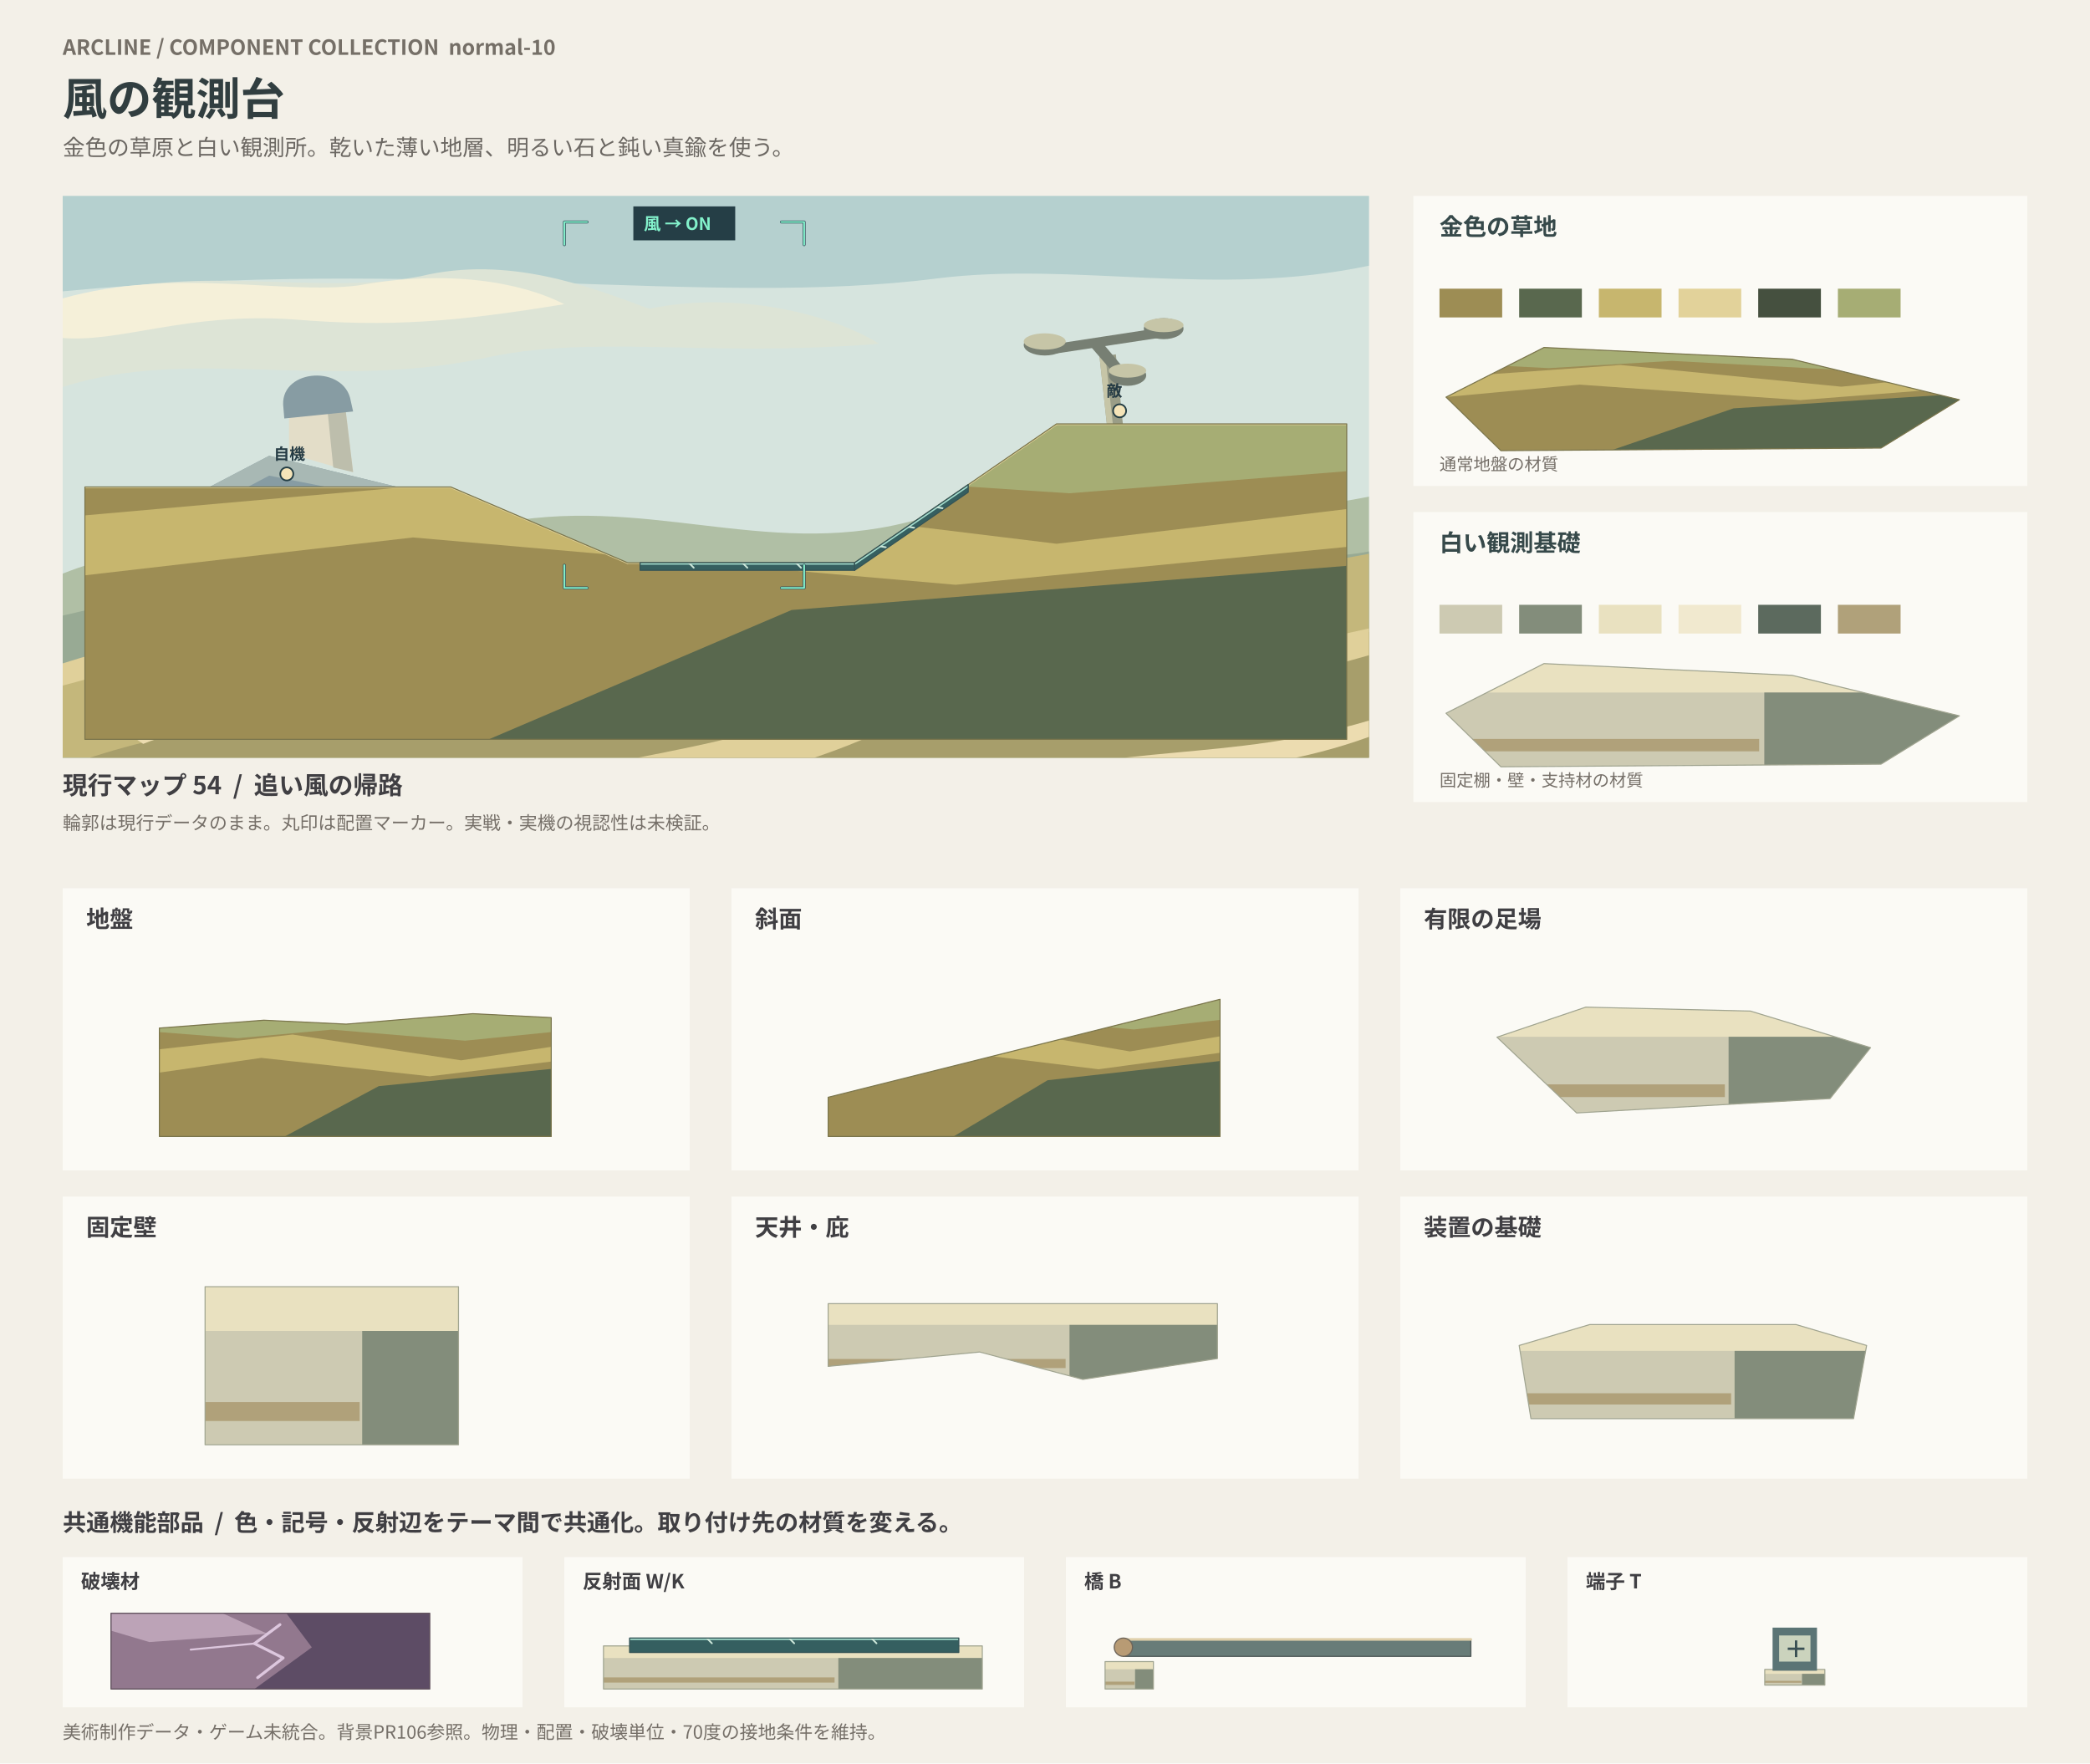
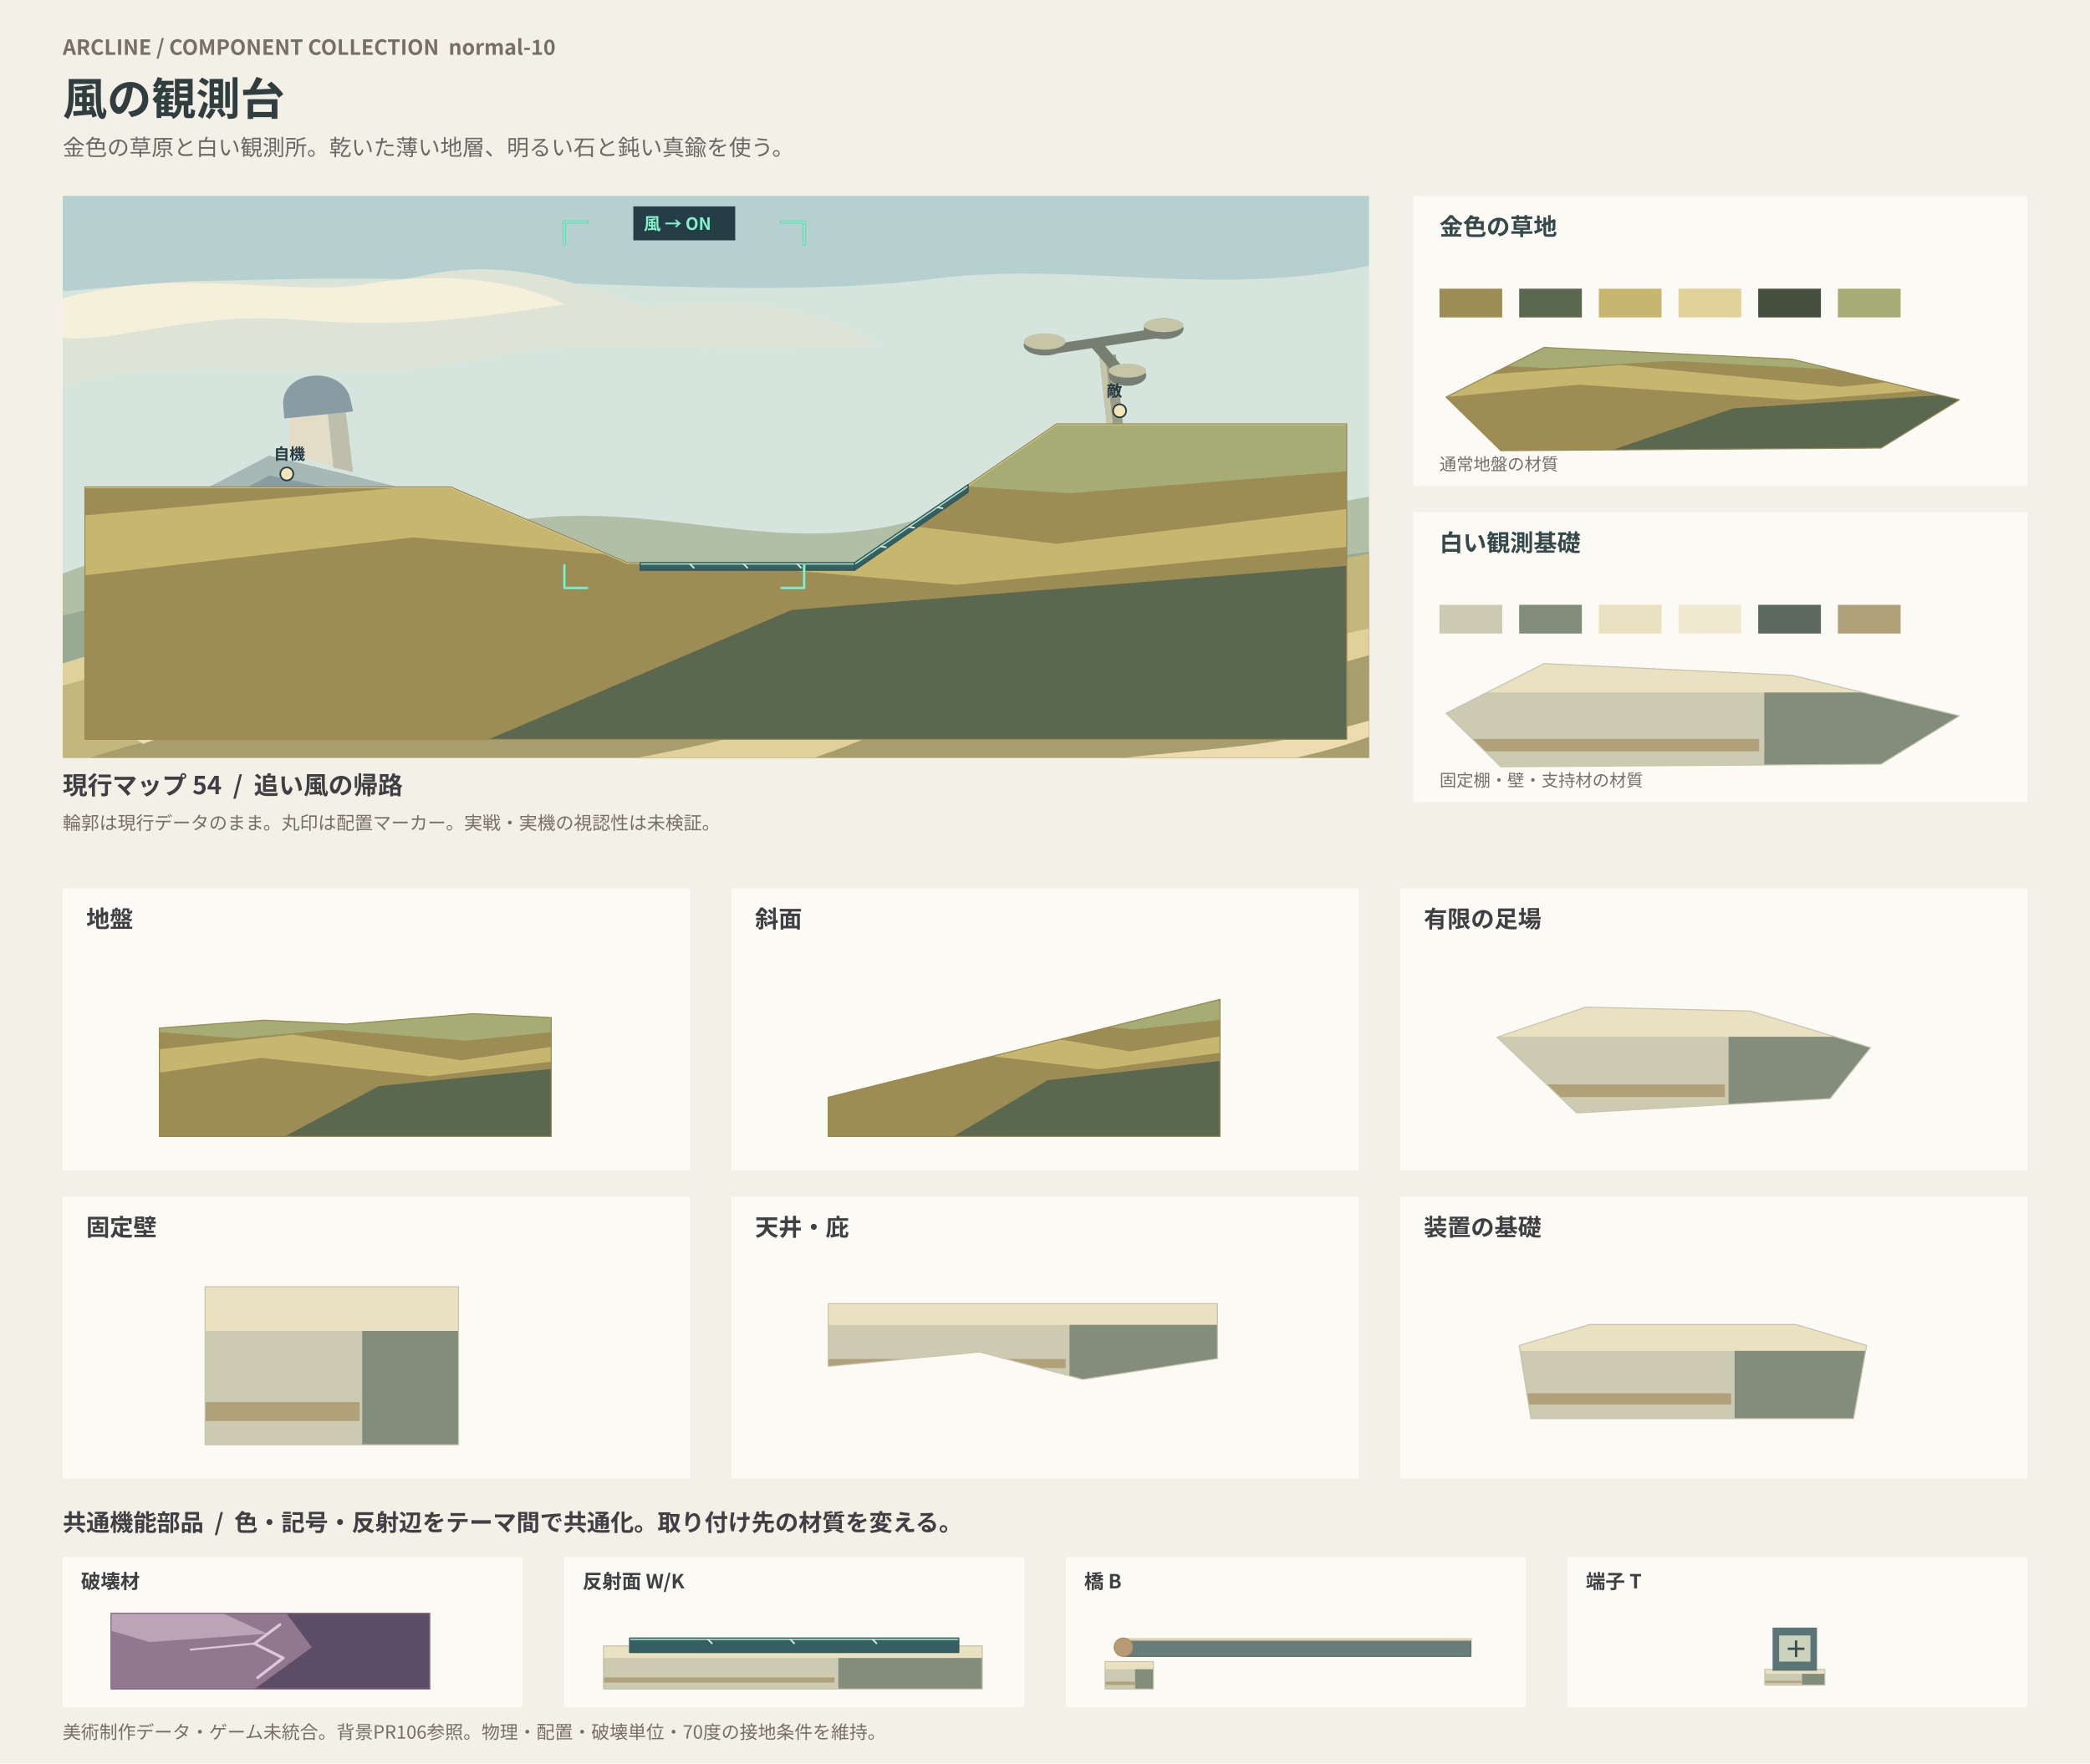
<svg xmlns="http://www.w3.org/2000/svg" width="1600" height="1350" viewBox="0 0 1600 1350">
  <defs>
    <clipPath id="normal_10_clip_1">
      <path d="M0 0 L1000 0 L1000 430 L0 430 Z" />
    </clipPath>
    <clipPath id="normal_10_clip_2">
      <path d="M0 360 L290 360 L430 420 L610 420 L770 310 L1000 310 L1000 560 L0 560 Z" />
    </clipPath>
    <clipPath id="normal_10_clip_3">
      <path d="M440 420 L610 420 L610 426 L440 426 Z" />
    </clipPath>
    <clipPath id="normal_10_clip_4">
      <path d="M610 420 L700 358.125 L700 364.125 L610 426 Z" />
    </clipPath>
    <clipPath id="normal_10_clip_5">
      <path d="M0 0 L1000 0 L1000 430 L0 430 Z" />
    </clipPath>
    <clipPath id="normal_10_clip_6">
      <path d="M1107 304 L1182 266 L1372 275 L1500 306 L1440 343 L1149 345 Z" />
    </clipPath>
    <clipPath id="normal_10_clip_7">
      <path d="M1107 546 L1182 508 L1372 517 L1500 548 L1440 585 L1149 587 Z" />
    </clipPath>
    <clipPath id="normal_10_clip_8">
      <path d="M0 70 L80 64 L143 67 L240 59 L300 62 L300 153 L0 153 Z" />
    </clipPath>
    <clipPath id="normal_10_clip_9">
      <path d="M0 123 L300 48 L300 153 L0 153 Z" />
    </clipPath>
    <clipPath id="normal_10_clip_10">
      <path d="M0 77 L68 54 L194 57 L286 85 L255 124 L61 135 Z" />
    </clipPath>
    <clipPath id="normal_10_clip_11">
      <path d="M35 32 L229 32 L229 153 L35 153 Z" />
    </clipPath>
    <clipPath id="normal_10_clip_12">
      <path d="M0 45 L298 45 L298 87 L195 103 L116 82 L0 93 Z" />
    </clipPath>
    <clipPath id="normal_10_clip_13">
      <path d="M17 77 L71 61 L229 61 L283 77 L273 133 L26 133 Z" />
    </clipPath>
    <clipPath id="normal_10_clip_14">
      <path d="M85 1235 L329 1235 L329 1293 L85 1293 Z" />
    </clipPath>
    <clipPath id="normal_10_clip_15">
      <path d="M462 1260 L752 1260 L752 1293 L462 1293 Z" />
    </clipPath>
    <clipPath id="normal_10_clip_16">
      <path d="M482 1254 L734 1254 L734 1265 L482 1265 Z" />
    </clipPath>
    <clipPath id="normal_10_clip_17">
      <path d="M846 1272 L883 1272 L883 1293 L846 1293 Z" />
    </clipPath>
    <clipPath id="normal_10_clip_18">
      <path d="M1351 1278 L1397 1278 L1397 1290 L1351 1290 Z" />
    </clipPath>
  </defs>
  <g style="white-space:pre;font-kerning:none;text-autospace:no-autospace" xml:space="preserve" font-family="Noto Sans CJK JP,Arial,sans-serif">
    <path d="M0 0 L1600 0 L1600 1350 L0 1350 Z" fill="#F3F0E8" />
    <text x="48" y="42" font-size="16" font-weight="600" fill="#756F67">ARCLINE / COMPONENT COLLECTION  normal-10</text>
    <text x="48" y="88" font-size="34" font-weight="600" fill="#313E40">風の観測台</text>
    <text x="48" y="119" font-size="17" font-weight="400" fill="#6C6863">金色の草原と白い観測所。乾いた薄い地層、明るい石と鈍い真鍮を使う。</text>
    <g transform="matrix(1,0,0,1,48,150)">
      <g>
        <g clip-path="url(#normal_10_clip_5)">
          <path d="M0 0 L1000 0 L1000 430 L0 430 Z" fill="#EDEBE3" />
          <g transform="matrix(1,0,0,1,0,0)">
            <g clip-path="url(#normal_10_clip_1)">
              <g transform="matrix(0.8928571,0,0,0.8928571,0.0,-54.64286)">
                <path d="M0 0 h1120 v604 h-1120 Z" fill="#D6E4DE" />
                <path d="M0 0 H1120 V121 C987 149 869 117 749 132 C553 157 312 113 0 143 Z" fill="#B5D0CF" />
                <path d="M0 152 C113 116 214 148 307 130 C382 112 452 139 503 158 C577 142 661 163 700 188 C548 200 453 179 358 201 C223 228 109 190 0 225 Z" fill="#DDE4D6" />
                <path d="M0 149 C97 122 187 146 253 138 C330 124 393 135 430 154 C338 169 281 174 197 167 C106 161 50 187 0 183 Z" fill="#F5F0D9" />
                <path d="M0 385 C133 333 251 368 368 343 C498 316 600 372 724 341 C857 306 972 349 1120 319 V604 H0 Z" fill="#B0BFA5" />
                <path d="M0 421 C171 379 305 420 452 389 C609 358 734 412 895 378 C979 360 1058 378 1120 366 V604 H0 Z" fill="#98AA94" />
                <path d="M0 465 C195 399 337 444 495 407 C691 361 865 417 1120 368 V604 H0 Z" fill="#C4B77B" />
                <path d="M0 462 C159 411 283 434 401 417 C522 401 566 388 642 393 C473 434 362 444 227 442 C129 439 69 463 0 481 Z" fill="#E0D09A" />
                <path d="M0 551 C194 479 329 534 487 492 C667 445 866 495 1120 435 V604 H0 Z" fill="#A79E6B" />
                <path d="M304 604 C406 542 536 548 648 502 C773 450 913 480 1120 432 V455 C929 511 789 483 684 528 C559 580 451 574 410 604 Z" fill="#E0D09A" />
                <path d="M112 333 L244 316 L293 336 L292 403 L116 418 Z" fill="#E3DDC8" />
                <path d="M244 316 L293 336 L292 403 L248 415 Z" fill="#BDBEAC" />
                <path d="M91 329 L177 284 L321 319 L291 339 L244 327 L111 345 Z" fill="#879CA3" />
                <path d="M91 329 L177 284 L321 319 L303 326 L177 301 L111 336 Z" fill="#A8B8B4" />
                <path d="M111 345 L244 327 L291 339 L321 319 L319 333 L293 353 L244 342 L113 358 Z" fill="#6B838C" />
                <path d="M138 365 L180 360 V389 L140 394 Z" fill="#91ACAE" />
                <path d="M208 356 L231 353 V393 L209 397 Z" fill="#708E98" />
                <path d="M154 364 H160 V391 L154 392 Z" fill="#BDBEAC" />
                <path d="M93 418 L247 404 L310 421 L280 435 L114 445 Z" fill="#B5AE92" />
                <path d="M194 282 V242 C194 220 235 215 242 240 L249 298 Z" fill="#E3DDC8" />
                <path d="M225 225 C238 224 241 236 242 240 L249 298 L232 294 Z" fill="#BDBEAC" />
                <path d="M189 240 C188 209 242 206 247 237 L249 246 L190 252 Z" fill="#879CA3" />
                <path d="M889 199 L903 197 L923 396 L911 402 Z" fill="#9A9D87" />
                <path d="M889 199 L894 198 L916 400 L911 402 Z" fill="#C6C5A7" />
                <path d="M845 189 L943 174 L946 182 L847 197 Z" fill="#777F73" />
                <path d="M888 183 L914 214 L907 220 L882 191 Z" fill="#777F73" />
                <ellipse cx="842" cy="189" rx="18" ry="9" fill="#777F73" />
                <ellipse cx="842" cy="186" rx="18" ry="7" fill="#C6C5A7" />
                <ellipse cx="944" cy="175" rx="17" ry="9" fill="#777F73" />
                <ellipse cx="944" cy="172" rx="17" ry="6" fill="#C6C5A7" />
                <ellipse cx="913" cy="215" rx="16" ry="9" fill="#777F73" />
                <ellipse cx="913" cy="211" rx="16" ry="6" fill="#C6C5A7" />
                <path d="M883 405 L918 392 L943 403 L928 421 L895 424 Z" fill="#939A84" />
                <path d="M0 604 V588 C150 542 269 574 358 548 C309 581 211 587 186 604 Z" fill="#8C8F66" />
                <path d="M44 514 C136 486 211 499 270 483 L297 486 C221 514 133 505 69 531 Z" fill="#ECDCB0" />
                <path d="M798 567 C901 530 1000 547 1120 511 V525 C1007 566 911 549 839 580 Z" fill="#ECDCB0" />
              </g>
            </g>
          </g>
          <g transform="matrix(0.966,0,0,0.966,17.0,-124.96)">
            <g>
              <g>
                <g clip-path="url(#normal_10_clip_2)">
                  <path d="M0 360 L290 360 L430 420 L610 420 L770 310 L1000 310 L1000 560 L0 560 Z" fill="#9D8D54" />
                  <path d="M0 310 L1000 310 L1000 347.5 L780.0 365.0 L440.0 342.5 L200.0 360.0 L0 347.5 Z" fill="#A6AD74" />
                  <path d="M0 382.5 L340.0 352.5 L770.0 405.0 L1000 377.5 L1000 407.5 L690.0 437.5 L260.0 400.0 L0 430.0 Z" fill="#C7B66E" />
                  <path d="M560.0 457.5 L1000 422.5 L1000 560 L320.0 560 Z" fill="#59684E" />
                  <path d="M0 360 L290 360" fill="none" stroke="#E2D29A" stroke-width="1.8" stroke-linejoin="round" stroke-linecap="round" vector-effect="non-scaling-stroke" />
                  <path d="M290 360 L430 420" fill="none" stroke="#E2D29A" stroke-width="1.8" stroke-linejoin="round" stroke-linecap="round" vector-effect="non-scaling-stroke" />
                  <path d="M430 420 L610 420" fill="none" stroke="#E2D29A" stroke-width="1.8" stroke-linejoin="round" stroke-linecap="round" vector-effect="non-scaling-stroke" />
                  <path d="M610 420 L770 310" fill="none" stroke="#E2D29A" stroke-width="1.8" stroke-linejoin="round" stroke-linecap="round" vector-effect="non-scaling-stroke" />
                  <path d="M770 310 L1000 310" fill="none" stroke="#E2D29A" stroke-width="1.8" stroke-linejoin="round" stroke-linecap="round" vector-effect="non-scaling-stroke" />
                </g>
              </g>
-               <path d="M0 360 L290 360 L430 420 L610 420 L770 310 L1000 310 L1000 560 L0 560 Z" fill="none" stroke="#7A754C" stroke-width="0.8" stroke-linejoin="round" stroke-linecap="round" vector-effect="non-scaling-stroke" />
+               <path d="M0 360 L290 360 L430 420 L610 420 L770 310 L1000 310 L1000 560 L0 560 Z" fill="none" stroke="#988951" stroke-width="0.8" stroke-linejoin="round" stroke-linecap="round" vector-effect="non-scaling-stroke" />
            </g>
            <g>
              <g>
                <g clip-path="url(#normal_10_clip_3)">
                  <path d="M440 420 L610 420 L610 426 L440 426 Z" fill="#355F60" />
                  <path d="M440 420 L610 420" fill="none" stroke="#A5DDCD" stroke-width="3" stroke-linejoin="round" stroke-linecap="round" vector-effect="non-scaling-stroke" />
                  <path d="M478.5 420.0 L482.5 424.0" fill="none" stroke="#CDE7DA" stroke-width="1.3" stroke-linejoin="round" stroke-linecap="round" vector-effect="non-scaling-stroke" />
                  <path d="M521.0 420.0 L525.0 424.0" fill="none" stroke="#CDE7DA" stroke-width="1.3" stroke-linejoin="round" stroke-linecap="round" vector-effect="non-scaling-stroke" />
                  <path d="M563.5 420.0 L567.5 424.0" fill="none" stroke="#CDE7DA" stroke-width="1.3" stroke-linejoin="round" stroke-linecap="round" vector-effect="non-scaling-stroke" />
                </g>
              </g>
-               <path d="M440 420 L610 420 L610 426 L440 426 Z" fill="none" stroke="#345456" stroke-width="0.9" stroke-linejoin="round" stroke-linecap="round" vector-effect="non-scaling-stroke" />
+               <path d="M440 420 L610 420 L610 426 L440 426 Z" fill="none" stroke="#315758" stroke-width="0.9" stroke-linejoin="round" stroke-linecap="round" vector-effect="non-scaling-stroke" />
            </g>
            <g>
              <g>
                <g clip-path="url(#normal_10_clip_4)">
                  <path d="M610 420 L700 358.125 L700 364.125 L610 426 Z" fill="#355F60" />
                  <path d="M610 420 L700 358.125" fill="none" stroke="#A5DDCD" stroke-width="3" stroke-linejoin="round" stroke-linecap="round" vector-effect="non-scaling-stroke" />
                  <path d="M629.204 406.797 L634.766 407.827" fill="none" stroke="#CDE7DA" stroke-width="1.3" stroke-linejoin="round" stroke-linecap="round" vector-effect="non-scaling-stroke" />
                  <path d="M651.704 391.329 L657.266 392.359" fill="none" stroke="#CDE7DA" stroke-width="1.3" stroke-linejoin="round" stroke-linecap="round" vector-effect="non-scaling-stroke" />
                  <path d="M674.204 375.86 L679.766 376.89" fill="none" stroke="#CDE7DA" stroke-width="1.3" stroke-linejoin="round" stroke-linecap="round" vector-effect="non-scaling-stroke" />
                </g>
              </g>
-               <path d="M610 420 L700 358.125 L700 364.125 L610 426 Z" fill="none" stroke="#345456" stroke-width="0.9" stroke-linejoin="round" stroke-linecap="round" vector-effect="non-scaling-stroke" />
+               <path d="M610 420 L700 358.125 L700 364.125 L610 426 Z" fill="none" stroke="#315758" stroke-width="0.9" stroke-linejoin="round" stroke-linecap="round" vector-effect="non-scaling-stroke" />
            </g>
            <g>
-               <path d="M398 150 H380 V168 M552 150 H570 V168 M380 422 V440 H398 M552 440 H570 V422" fill="none" stroke="#304C58" stroke-width="2.2" stroke-linejoin="round" stroke-linecap="round" vector-effect="non-scaling-stroke" />
+               <path d="M398 150 H380 V168 M552 150 H570 V168 M380 422 V440 H398 M552 440 H570 V422" fill="none" stroke="#6BC6A6" stroke-width="2.2" stroke-linejoin="round" stroke-linecap="round" vector-effect="non-scaling-stroke" />
              <path d="M398 150 H380 V168 M552 150 H570 V168 M380 422 V440 H398 M552 440 H570 V422" fill="none" stroke="#83F1CB" stroke-width="1.3" stroke-linejoin="round" stroke-linecap="round" vector-effect="non-scaling-stroke" />
              <path d="M434.627 137.64 L515.373 137.64 L515.373 164.555 L434.627 164.555 Z" fill="#253E46" />
              <text x="442.909" y="156.273" font-size="13.458" font-weight="600" fill="#83F1CB">風 → ON</text>
            </g>
            <ellipse cx="160" cy="349.648" rx="5.176" ry="5.176" fill="#F5E4B8" stroke="#233D44" stroke-width="1.3" stroke-linejoin="round" stroke-linecap="round" />
            <text x="149.648" y="338.261" font-size="12.422" font-weight="600" fill="#243A43">自機</text>
            <ellipse cx="820" cy="299.648" rx="5.176" ry="5.176" fill="#F5E4B8" stroke="#233D44" stroke-width="1.3" stroke-linejoin="round" stroke-linecap="round" />
            <text x="809.648" y="288.261" font-size="12.422" font-weight="600" fill="#243A43">敵</text>
          </g>
        </g>
      </g>
    </g>
    <text x="48" y="608" font-size="19" font-weight="600" fill="#403F43">現行マップ 54  /  追い風の帰路</text>
    <text x="48" y="635" font-size="14" font-weight="400" fill="#756F68">輪郭は現行データのまま。丸印は配置マーカー。実戦・実機の視認性は未検証。</text>
    <path d="M1082 150 L1552 150 L1552 372 L1082 372 Z" fill="#FBFAF5" />
    <text x="1102" y="180.0" font-size="18" font-weight="600" fill="#36494A">金色の草地</text>
    <path d="M1102 221 L1150 221 L1150 243 L1102 243 Z" fill="#9D8D54" />
    <path d="M1163 221 L1211 221 L1211 243 L1163 243 Z" fill="#59684E" />
    <path d="M1224 221 L1272 221 L1272 243 L1224 243 Z" fill="#C7B66E" />
    <path d="M1285 221 L1333 221 L1333 243 L1285 243 Z" fill="#E2D29A" />
    <path d="M1346 221 L1394 221 L1394 243 L1346 243 Z" fill="#45503F" />
    <path d="M1407 221 L1455 221 L1455 243 L1407 243 Z" fill="#A6AD74" />
    <g>
      <g>
        <g clip-path="url(#normal_10_clip_6)">
          <path d="M1107 304 L1182 266 L1372 275 L1500 306 L1440 343 L1149 345 Z" fill="#9D8D54" />
          <path d="M1107 266 L1500 266 L1500 277.85 L1413.54 283.38 L1279.92 276.27 L1185.6 281.8 L1107 277.85 Z" fill="#A6AD74" />
          <path d="M1107 288.91 L1240.62 279.43 L1409.61 296.02 L1500 287.33 L1500 296.81 L1378.17 306.29 L1209.18 294.44 L1107 303.92 Z" fill="#C7B66E" />
          <path d="M1327.08 312.61 L1500 301.55 L1500 345 L1232.76 345 Z" fill="#59684E" />
        </g>
      </g>
-       <path d="M1107 304 L1182 266 L1372 275 L1500 306 L1440 343 L1149 345 Z" fill="none" stroke="#7A754C" stroke-width="0.8" stroke-linejoin="round" stroke-linecap="round" />
+       <path d="M1107 304 L1182 266 L1372 275 L1500 306 L1440 343 L1149 345 Z" fill="none" stroke="#988951" stroke-width="0.8" stroke-linejoin="round" stroke-linecap="round" />
    </g>
    <text x="1102" y="360" font-size="13" font-weight="400" fill="#756F68">通常地盤の材質</text>
    <path d="M1082 392 L1552 392 L1552 614 L1082 614 Z" fill="#FBFAF5" />
    <text x="1102" y="422.0" font-size="18" font-weight="600" fill="#36494A">白い観測基礎</text>
    <path d="M1102 463 L1150 463 L1150 485 L1102 485 Z" fill="#CDCAB2" />
    <path d="M1163 463 L1211 463 L1211 485 L1163 485 Z" fill="#838D7B" />
    <path d="M1224 463 L1272 463 L1272 485 L1224 485 Z" fill="#E9E1C0" />
    <path d="M1285 463 L1333 463 L1333 485 L1285 485 Z" fill="#F1E9CF" />
    <path d="M1346 463 L1394 463 L1394 485 L1346 485 Z" fill="#5C6A5E" />
    <path d="M1407 463 L1455 463 L1455 485 L1407 485 Z" fill="#B0A17A" />
    <g>
      <g>
        <g clip-path="url(#normal_10_clip_7)">
          <path d="M1107 546 L1182 508 L1372 517 L1500 548 L1440 585 L1149 587 Z" fill="#CDCAB2" />
          <path d="M1107 508 L1500 508 L1500 530.12 L1107 530.12 Z" fill="#E9E1C0" />
          <path d="M1350.66 530.12 L1500 530.12 L1500 587 L1350.66 587 Z" fill="#838D7B" />
          <path d="M1107 565.67 L1346.73 565.67 L1346.73 575.15 L1107 575.15 Z" fill="#B0A17A" />
        </g>
      </g>
-       <path d="M1107 546 L1182 508 L1372 517 L1500 548 L1440 585 L1149 587 Z" fill="none" stroke="#A0A490" stroke-width="0.8" stroke-linejoin="round" stroke-linecap="round" />
+       <path d="M1107 546 L1182 508 L1372 517 L1500 548 L1440 585 L1149 587 Z" fill="none" stroke="#C7C4AD" stroke-width="0.8" stroke-linejoin="round" stroke-linecap="round" />
    </g>
    <text x="1102" y="602" font-size="13" font-weight="400" fill="#756F68">固定棚・壁・支持材の材質</text>
    <path d="M48 680 L528 680 L528 896 L48 896 Z" fill="#FBFAF5" />
    <text x="66" y="710" font-size="18" font-weight="600" fill="#403F43">地盤</text>
    <g transform="matrix(1,0,0,1,122,717)">
      <g>
        <g>
          <g clip-path="url(#normal_10_clip_8)">
            <path d="M0 70 L80 64 L143 67 L240 59 L300 62 L300 153 L0 153 Z" fill="#9D8D54" />
            <path d="M0 59 L300 59 L300 73.1 L234.0 79.68 L132.0 71.22 L60.0 77.8 L0 73.1 Z" fill="#A6AD74" />
            <path d="M0 86.26 L102 74.98 L231.0 94.72 L300 84.38 L300 95.66 L207 106.94 L78.0 92.84 L0 104.12 Z" fill="#C7B66E" />
            <path d="M168 114.46 L300 101.3 L300 153 L96.0 153 Z" fill="#59684E" />
          </g>
        </g>
-         <path d="M0 70 L80 64 L143 67 L240 59 L300 62 L300 153 L0 153 Z" fill="none" stroke="#7A754C" stroke-width="0.8" stroke-linejoin="round" stroke-linecap="round" />
+         <path d="M0 70 L80 64 L143 67 L240 59 L300 62 L300 153 L0 153 Z" fill="none" stroke="#988951" stroke-width="0.8" stroke-linejoin="round" stroke-linecap="round" />
      </g>
    </g>
    <path d="M560 680 L1040 680 L1040 896 L560 896 Z" fill="#FBFAF5" />
    <text x="578" y="710" font-size="18" font-weight="600" fill="#403F43">斜面</text>
    <g transform="matrix(1,0,0,1,634,717)">
      <g>
        <g>
          <g clip-path="url(#normal_10_clip_9)">
            <path d="M0 123 L300 48 L300 153 L0 153 Z" fill="#9D8D54" />
            <path d="M0 48 L300 48 L300 63.75 L234.0 71.1 L132.0 61.65 L60.0 69.0 L0 63.75 Z" fill="#A6AD74" />
            <path d="M0 78.45 L102 65.85 L231.0 87.9 L300 76.35 L300 88.95 L207 101.55 L78.0 85.8 L0 98.4 Z" fill="#C7B66E" />
            <path d="M168 109.95 L300 95.25 L300 153 L96.0 153 Z" fill="#59684E" />
          </g>
        </g>
-         <path d="M0 123 L300 48 L300 153 L0 153 Z" fill="none" stroke="#7A754C" stroke-width="0.8" stroke-linejoin="round" stroke-linecap="round" />
+         <path d="M0 123 L300 48 L300 153 L0 153 Z" fill="none" stroke="#988951" stroke-width="0.8" stroke-linejoin="round" stroke-linecap="round" />
      </g>
    </g>
    <path d="M1072 680 L1552 680 L1552 896 L1072 896 Z" fill="#FBFAF5" />
    <text x="1090" y="710" font-size="18" font-weight="600" fill="#403F43">有限の足場</text>
    <g transform="matrix(1,0,0,1,1146,717)">
      <g>
        <g>
          <g clip-path="url(#normal_10_clip_10)">
            <path d="M0 77 L68 54 L194 57 L286 85 L255 124 L61 135 Z" fill="#CDCAB2" />
            <path d="M0 54 L286 54 L286 76.68 L0 76.68 Z" fill="#E9E1C0" />
            <path d="M177.32 76.68 L286 76.68 L286 135 L177.32 135 Z" fill="#838D7B" />
            <path d="M0 113.13 L174.46 113.13 L174.46 122.85 L0 122.85 Z" fill="#B0A17A" />
          </g>
        </g>
-         <path d="M0 77 L68 54 L194 57 L286 85 L255 124 L61 135 Z" fill="none" stroke="#A0A490" stroke-width="0.8" stroke-linejoin="round" stroke-linecap="round" />
+         <path d="M0 77 L68 54 L194 57 L286 85 L255 124 L61 135 Z" fill="none" stroke="#C7C4AD" stroke-width="0.8" stroke-linejoin="round" stroke-linecap="round" />
      </g>
    </g>
    <path d="M48 916 L528 916 L528 1132 L48 1132 Z" fill="#FBFAF5" />
    <text x="66" y="946" font-size="18" font-weight="600" fill="#403F43">固定壁</text>
    <g transform="matrix(1,0,0,1,122,953)">
      <g>
        <g>
          <g clip-path="url(#normal_10_clip_11)">
            <path d="M35 32 L229 32 L229 153 L35 153 Z" fill="#CDCAB2" />
            <path d="M35 32 L229 32 L229 65.88 L35 65.88 Z" fill="#E9E1C0" />
            <path d="M155.28 65.88 L229 65.88 L229 153 L155.28 153 Z" fill="#838D7B" />
            <path d="M35 120.33 L153.34 120.33 L153.34 134.85 L35 134.85 Z" fill="#B0A17A" />
          </g>
        </g>
-         <path d="M35 32 L229 32 L229 153 L35 153 Z" fill="none" stroke="#A0A490" stroke-width="0.8" stroke-linejoin="round" stroke-linecap="round" />
+         <path d="M35 32 L229 32 L229 153 L35 153 Z" fill="none" stroke="#C7C4AD" stroke-width="0.8" stroke-linejoin="round" stroke-linecap="round" />
      </g>
    </g>
    <path d="M560 916 L1040 916 L1040 1132 L560 1132 Z" fill="#FBFAF5" />
    <text x="578" y="946" font-size="18" font-weight="600" fill="#403F43">天井・庇</text>
    <g transform="matrix(1,0,0,1,634,953)">
      <g>
        <g>
          <g clip-path="url(#normal_10_clip_12)">
            <path d="M0 45 L298 45 L298 87 L195 103 L116 82 L0 93 Z" fill="#CDCAB2" />
            <path d="M0 45 L298 45 L298 61.24 L0 61.24 Z" fill="#E9E1C0" />
            <path d="M184.76 61.24 L298 61.24 L298 103 L184.76 103 Z" fill="#838D7B" />
            <path d="M0 87.34 L181.78 87.34 L181.78 94.3 L0 94.3 Z" fill="#B0A17A" />
          </g>
        </g>
-         <path d="M0 45 L298 45 L298 87 L195 103 L116 82 L0 93 Z" fill="none" stroke="#A0A490" stroke-width="0.8" stroke-linejoin="round" stroke-linecap="round" />
+         <path d="M0 45 L298 45 L298 87 L195 103 L116 82 L0 93 Z" fill="none" stroke="#C7C4AD" stroke-width="0.8" stroke-linejoin="round" stroke-linecap="round" />
      </g>
    </g>
    <path d="M1072 916 L1552 916 L1552 1132 L1072 1132 Z" fill="#FBFAF5" />
    <text x="1090" y="946" font-size="18" font-weight="600" fill="#403F43">装置の基礎</text>
    <g transform="matrix(1,0,0,1,1146,953)">
      <g>
        <g>
          <g clip-path="url(#normal_10_clip_13)">
            <path d="M17 77 L71 61 L229 61 L283 77 L273 133 L26 133 Z" fill="#CDCAB2" />
            <path d="M17 61 L283 61 L283 81.16 L17 81.16 Z" fill="#E9E1C0" />
            <path d="M181.92 81.16 L283 81.16 L283 133 L181.92 133 Z" fill="#838D7B" />
            <path d="M17 113.56 L179.26 113.56 L179.26 122.2 L17 122.2 Z" fill="#B0A17A" />
          </g>
        </g>
-         <path d="M17 77 L71 61 L229 61 L283 77 L273 133 L26 133 Z" fill="none" stroke="#A0A490" stroke-width="0.8" stroke-linejoin="round" stroke-linecap="round" />
+         <path d="M17 77 L71 61 L229 61 L283 77 L273 133 L26 133 Z" fill="none" stroke="#C7C4AD" stroke-width="0.8" stroke-linejoin="round" stroke-linecap="round" />
      </g>
    </g>
    <text x="48" y="1172" font-size="18" font-weight="600" fill="#403F43">共通機能部品  /  色・記号・反射辺をテーマ間で共通化。取り付け先の材質を変える。</text>
    <path d="M48 1192 L400 1192 L400 1307 L48 1307 Z" fill="#FBFAF5" />
    <text x="62" y="1216" font-size="15" font-weight="600" fill="#403F43">破壊材</text>
    <g>
      <g>
        <g clip-path="url(#normal_10_clip_14)">
          <path d="M85 1235 L329 1235 L329 1293 L85 1293 Z" fill="#92788E" />
          <path d="M219.2 1235 L329 1235 L329 1293 L194.8 1293 L238.72 1261.1 Z" fill="#5D4C65" />
          <path d="M85 1235 L170.4 1235 L204.56 1250.66 L114.28 1257.04 L85 1248.34 Z" fill="#BCA3B7" />
          <path d="M214.32 1243.7 L194.8 1258.2 L216.76 1269.22 L197.24 1284.3" fill="none" stroke="#DDC7DE" stroke-width="2.2" stroke-linejoin="round" stroke-linecap="round" />
          <path d="M194.8 1258.2 L146.0 1262.84" fill="none" stroke="#DDC7DE" stroke-width="1.5" stroke-linejoin="round" stroke-linecap="round" />
        </g>
      </g>
-       <path d="M85 1235 L329 1235 L329 1293 L85 1293 Z" fill="none" stroke="#635460" stroke-width="0.9" stroke-linejoin="round" stroke-linecap="round" />
+       <path d="M85 1235 L329 1235 L329 1293 L85 1293 Z" fill="none" stroke="#866E83" stroke-width="0.9" stroke-linejoin="round" stroke-linecap="round" />
    </g>
    <path d="M432 1192 L784 1192 L784 1307 L432 1307 Z" fill="#FBFAF5" />
    <text x="446" y="1216" font-size="15" font-weight="600" fill="#403F43">反射面 W/K</text>
    <g>
      <g>
        <g clip-path="url(#normal_10_clip_15)">
          <path d="M462 1260 L752 1260 L752 1293 L462 1293 Z" fill="#CDCAB2" />
          <path d="M462 1260 L752 1260 L752 1269.24 L462 1269.24 Z" fill="#E9E1C0" />
          <path d="M641.8 1269.24 L752 1269.24 L752 1293 L641.8 1293 Z" fill="#838D7B" />
          <path d="M462 1284.09 L638.9 1284.09 L638.9 1288.05 L462 1288.05 Z" fill="#B0A17A" />
        </g>
      </g>
-       <path d="M462 1260 L752 1260 L752 1293 L462 1293 Z" fill="none" stroke="#A0A490" stroke-width="0.8" stroke-linejoin="round" stroke-linecap="round" />
+       <path d="M462 1260 L752 1260 L752 1293 L462 1293 Z" fill="none" stroke="#C7C4AD" stroke-width="0.8" stroke-linejoin="round" stroke-linecap="round" />
    </g>
    <g>
      <g>
        <g clip-path="url(#normal_10_clip_16)">
          <path d="M482 1254 L734 1254 L734 1265 L482 1265 Z" fill="#355F60" />
          <path d="M482 1254 L734 1254" fill="none" stroke="#A5DDCD" stroke-width="3" stroke-linejoin="round" stroke-linecap="round" />
          <path d="M541.0 1254.0 L545.0 1258.0" fill="none" stroke="#CDE7DA" stroke-width="1.3" stroke-linejoin="round" stroke-linecap="round" />
          <path d="M604.0 1254.0 L608.0 1258.0" fill="none" stroke="#CDE7DA" stroke-width="1.3" stroke-linejoin="round" stroke-linecap="round" />
          <path d="M667.0 1254.0 L671.0 1258.0" fill="none" stroke="#CDE7DA" stroke-width="1.3" stroke-linejoin="round" stroke-linecap="round" />
        </g>
      </g>
-       <path d="M482 1254 L734 1254 L734 1265 L482 1265 Z" fill="none" stroke="#345456" stroke-width="0.9" stroke-linejoin="round" stroke-linecap="round" />
+       <path d="M482 1254 L734 1254 L734 1265 L482 1265 Z" fill="none" stroke="#315758" stroke-width="0.9" stroke-linejoin="round" stroke-linecap="round" />
    </g>
    <path d="M816 1192 L1168 1192 L1168 1307 L816 1307 Z" fill="#FBFAF5" />
    <text x="830" y="1216" font-size="15" font-weight="600" fill="#403F43">橋 B</text>
    <g>
      <g>
        <g clip-path="url(#normal_10_clip_17)">
          <path d="M846 1272 L883 1272 L883 1293 L846 1293 Z" fill="#CDCAB2" />
          <path d="M846 1272 L883 1272 L883 1277.88 L846 1277.88 Z" fill="#E9E1C0" />
          <path d="M868.94 1277.88 L883 1277.88 L883 1293 L868.94 1293 Z" fill="#838D7B" />
          <path d="M846 1287.33 L868.57 1287.33 L868.57 1289.85 L846 1289.85 Z" fill="#B0A17A" />
        </g>
      </g>
-       <path d="M846 1272 L883 1272 L883 1293 L846 1293 Z" fill="none" stroke="#A0A490" stroke-width="0.8" stroke-linejoin="round" stroke-linecap="round" />
-     </g>
-     <g>
-       <path d="M860 1255 L1126 1255 L1126 1268 L860 1268 Z" fill="#687C78" stroke="#515A5A" stroke-width="0.9" stroke-linejoin="round" stroke-linecap="round" />
+       <path d="M846 1272 L883 1272 L883 1293 L846 1293 Z" fill="none" stroke="#C7C4AD" stroke-width="0.8" stroke-linejoin="round" stroke-linecap="round" />
+     </g>
+     <g>
+       <path d="M860 1255 L1126 1255 L1126 1268 L860 1268 Z" fill="#687C78" stroke="#60726E" stroke-width="0.9" stroke-linejoin="round" stroke-linecap="round" />
      <path d="M860 1255 L1126 1255" fill="none" stroke="#E0D0AB" stroke-width="2" stroke-linejoin="round" stroke-linecap="round" />
-       <ellipse cx="860" cy="1261" rx="7" ry="7" fill="#B89B74" stroke="#6D6459" stroke-width="0.9" stroke-linejoin="round" stroke-linecap="round" />
+       <ellipse cx="860" cy="1261" rx="7" ry="7" fill="#B89B74" stroke="#A98F6B" stroke-width="0.9" stroke-linejoin="round" stroke-linecap="round" />
    </g>
    <path d="M1200 1192 L1552 1192 L1552 1307 L1200 1307 Z" fill="#FBFAF5" />
    <text x="1214" y="1216" font-size="15" font-weight="600" fill="#403F43">端子 T</text>
    <g>
      <g>
        <g>
          <g clip-path="url(#normal_10_clip_18)">
            <path d="M1351 1278 L1397 1278 L1397 1290 L1351 1290 Z" fill="#CDCAB2" />
            <path d="M1351 1278 L1397 1278 L1397 1281.36 L1351 1281.36 Z" fill="#E9E1C0" />
            <path d="M1379.52 1281.36 L1397 1281.36 L1397 1290 L1379.52 1290 Z" fill="#838D7B" />
            <path d="M1351 1286.76 L1379.06 1286.76 L1379.06 1288.2 L1351 1288.2 Z" fill="#B0A17A" />
          </g>
        </g>
-         <path d="M1351 1278 L1397 1278 L1397 1290 L1351 1290 Z" fill="none" stroke="#A0A490" stroke-width="0.8" stroke-linejoin="round" stroke-linecap="round" />
+         <path d="M1351 1278 L1397 1278 L1397 1290 L1351 1290 Z" fill="none" stroke="#C7C4AD" stroke-width="0.8" stroke-linejoin="round" stroke-linecap="round" />
      </g>
      <path d="M1357 1246 L1391 1246 L1391 1279 L1357 1279 Z" fill="#5B7475" />
      <path d="M1362 1252 L1386 1252 L1386 1272 L1362 1272 Z" fill="#CBD3BD" />
      <text x="1366" y="1269" font-size="18" font-weight="600" fill="#394F53">＋</text>
    </g>
    <text x="48" y="1331" font-size="14" font-weight="400" fill="#756F68">美術制作データ・ゲーム未統合。背景PR106参照。物理・配置・破壊単位・70度の接地条件を維持。</text>
  </g>
</svg>
